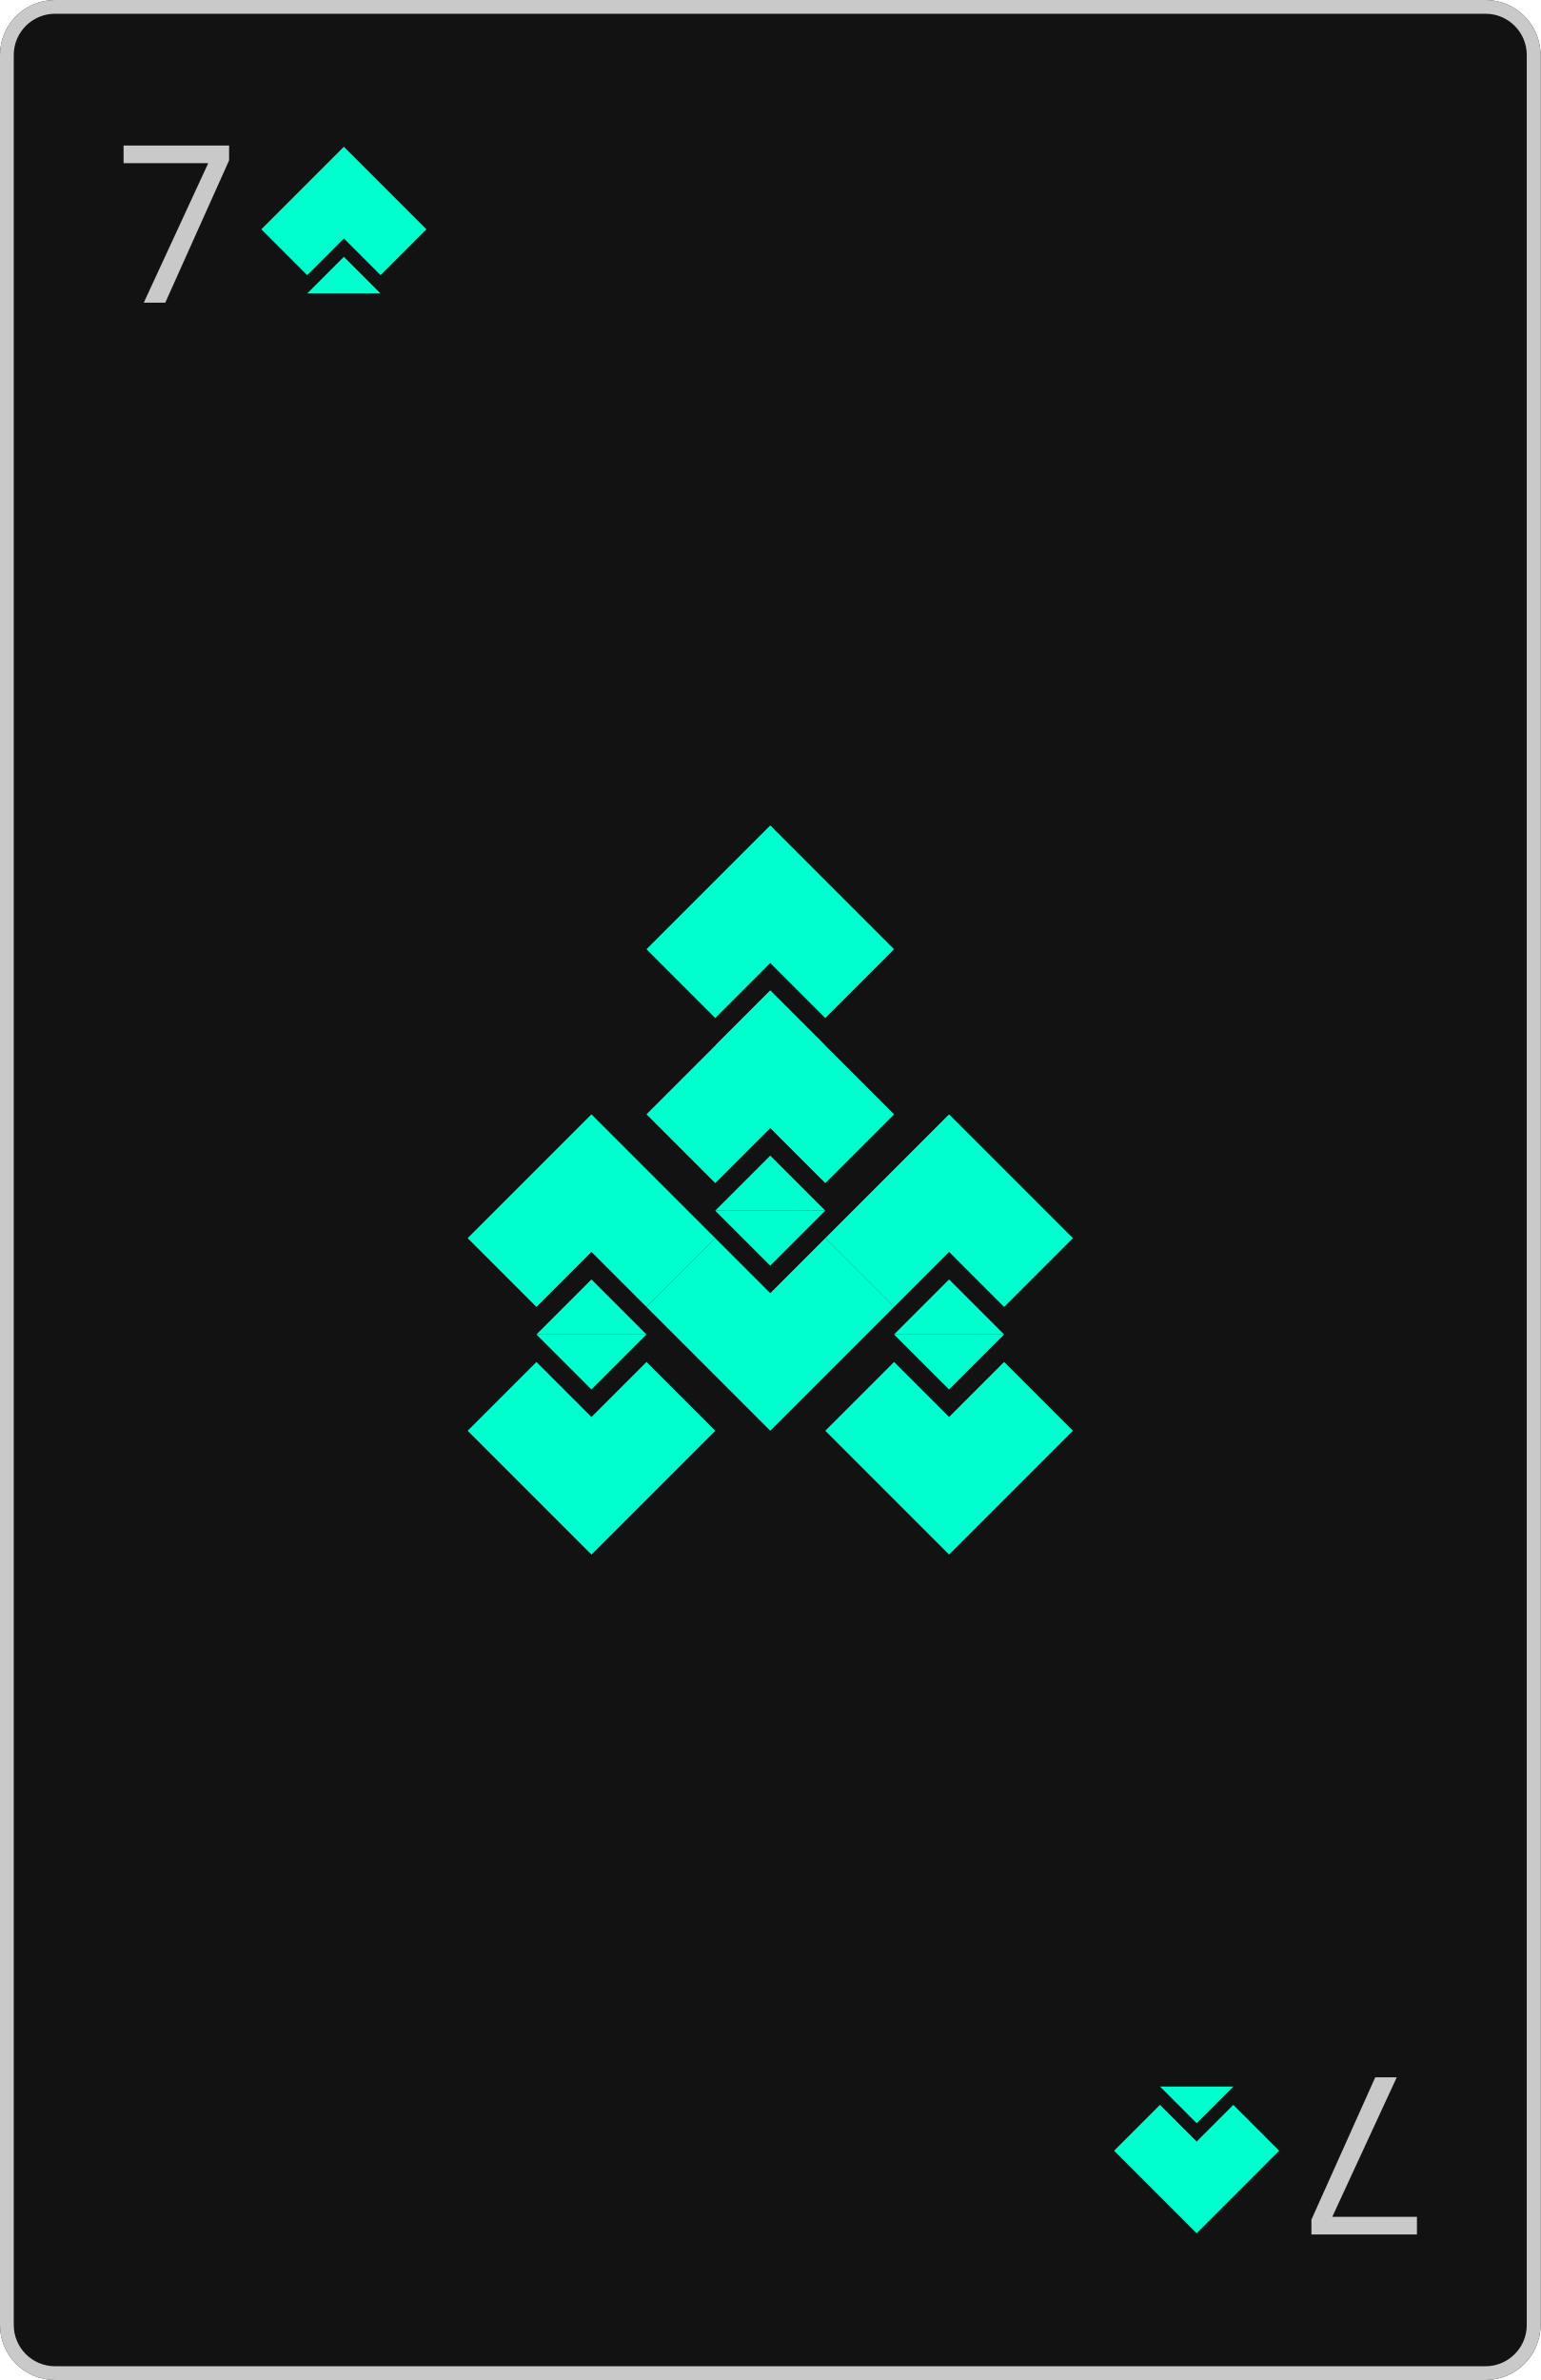
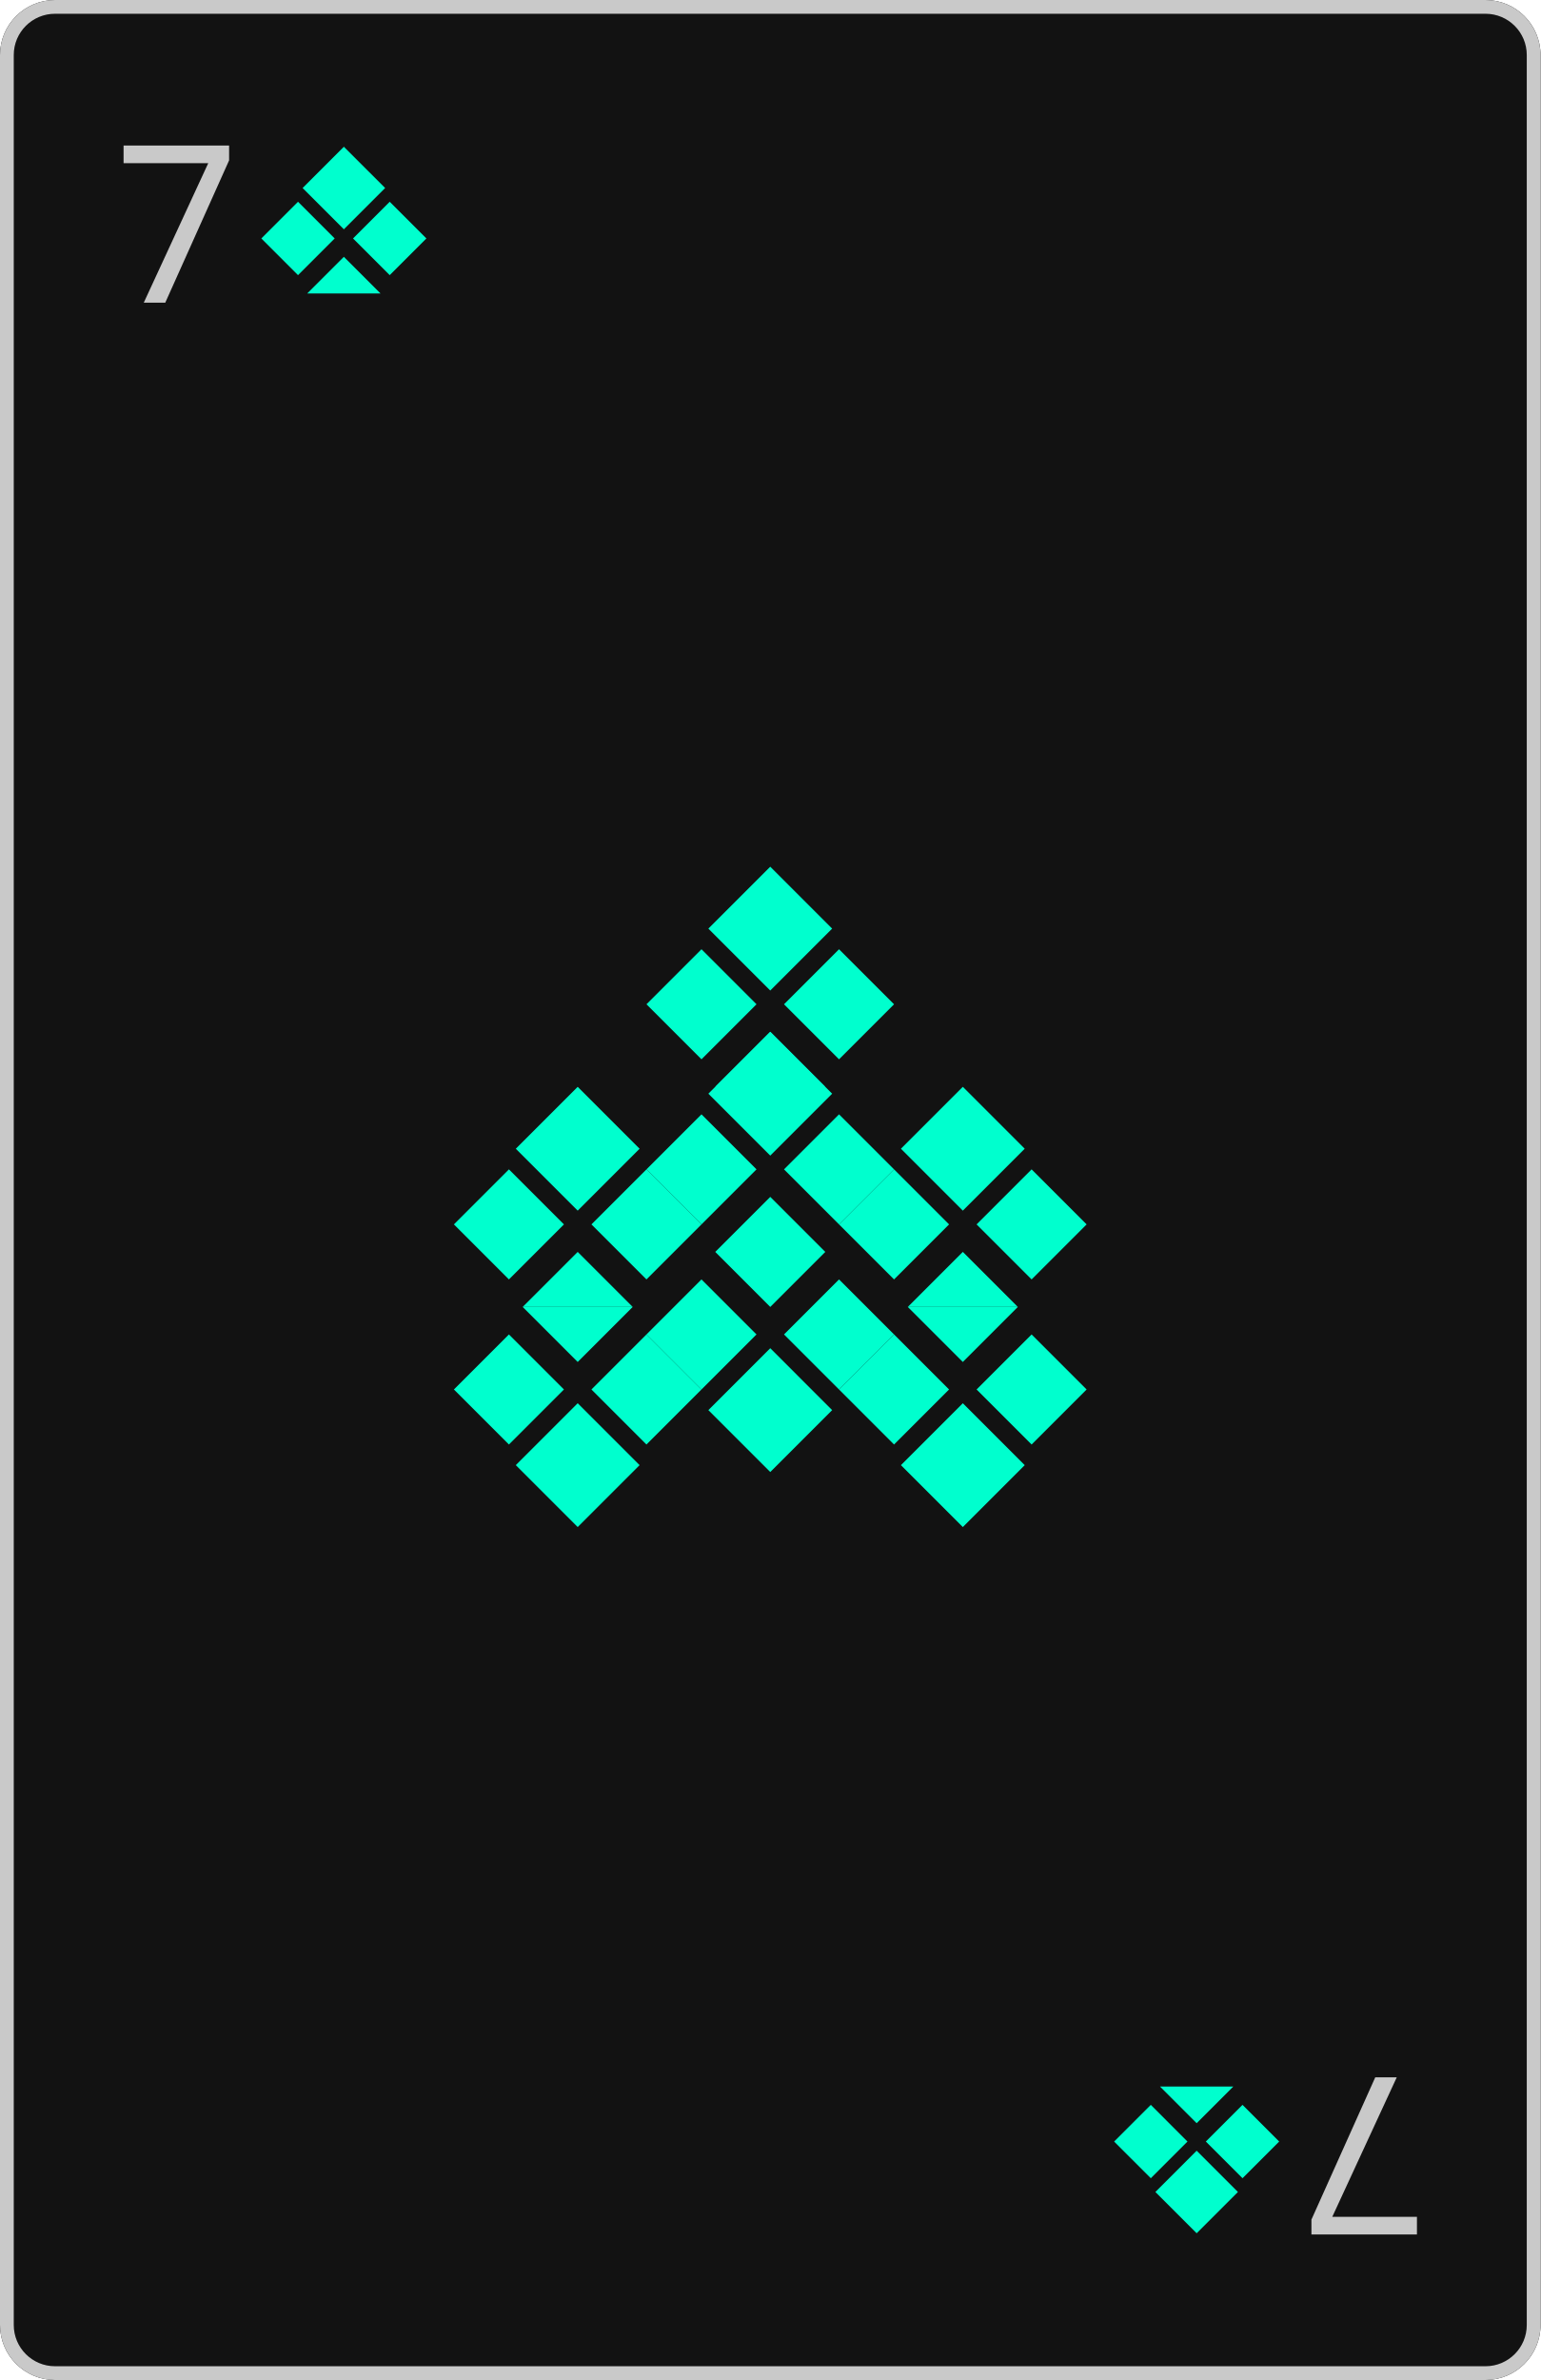
<svg xmlns="http://www.w3.org/2000/svg" width="112" height="173" viewBox="0 0 112 173">
  <defs>
    <style>.a{fill:none;}.b{fill:#121212;stroke:#c9c9c9;stroke-linejoin:bevel;}.c{fill:#c9c9c9;font-size:16px;font-family:PTSans-Regular, PT Sans;}.d{clip-path:url(#a);}.e{fill:#00ffce;}.f{clip-path:url(#c);}.g{stroke:none;}</style>
    <clipPath id="a">
      <rect class="a" width="16" height="16" />
    </clipPath>
    <clipPath id="c">
      <rect class="a" width="24" height="24" />
    </clipPath>
  </defs>
-   <g transform="translate(-749 -72)">
-     <g class="b" transform="translate(749 72)">
-       <rect class="g" width="112" height="173" rx="4" />
-       <rect class="a" x="0.5" y="0.5" width="111" height="172" rx="3.5" />
+   <g transform="translate(-749 -281)">
+     <g transform="translate(557 219)">
+       <g class="b" transform="translate(192 62)">
+         <rect class="g" width="112" height="173" rx="4" />
+         <rect class="a" x="0.5" y="0.5" width="111" height="172" rx="3.5" />
+       </g>
+       <text class="c" transform="translate(209 84)">
+         <tspan x="-8.72" y="0">7</tspan>
+       </text>
+       <text class="c" transform="translate(287 213) rotate(180)">
+         <tspan x="-8.72" y="0">7</tspan>
+       </text>
    </g>
-     <text class="c" transform="translate(766 94)">
-       <tspan x="-8.72" y="0">7</tspan>
-     </text>
-     <text class="c" transform="translate(844 223) rotate(180)">
-       <tspan x="-8.72" y="0">7</tspan>
-     </text>
-     <g transform="translate(672)">
-       <g class="d" transform="translate(94 80)">
-         <path class="e" d="M116.333,330.667l6,6L119,340l-2.667-2.667L113.667,340l-3.333-3.333Z" transform="translate(-108.333 -328)" />
-         <path class="e" d="M116.333,338.667l-2.667,2.667H119Z" transform="translate(-108.333 -328)" />
+     <g transform="translate(132 10)">
+       <g class="d" transform="translate(634 279)">
+         <rect class="e" width="4.243" height="4.243" transform="translate(5 5.667) rotate(-45)" />
+         <rect class="e" width="3.771" height="3.771" transform="translate(2 9.333) rotate(-45)" />
+         <rect class="e" width="3.771" height="3.771" transform="translate(8.667 9.333) rotate(-45)" />
+         <path class="e" d="M133,338.667l-2.667,2.667h5.333Z" transform="translate(-125 -328)" />
        <rect class="a" width="16" height="16" />
      </g>
-       <g class="d" transform="translate(172 237) rotate(180)">
-         <path class="e" d="M116.333,330.667l6,6L119,340l-2.667-2.667L113.667,340l-3.333-3.333Z" transform="translate(-108.333 -328)" />
-         <path class="e" d="M116.333,338.667l-2.667,2.667H119Z" transform="translate(-108.333 -328)" />
+       <g class="d" transform="translate(712 436) rotate(180)">
+         <rect class="e" width="4.243" height="4.243" transform="translate(5 5.667) rotate(-45)" />
+         <rect class="e" width="3.771" height="3.771" transform="translate(2 9.333) rotate(-45)" />
+         <rect class="e" width="3.771" height="3.771" transform="translate(8.667 9.333) rotate(-45)" />
+         <path class="e" d="M133,338.667l-2.667,2.667h5.333Z" transform="translate(-125 -328)" />
        <rect class="a" width="16" height="16" />
      </g>
    </g>
-     <g class="f" transform="translate(793 140)">
-       <path class="e" d="M121,294l9,9-5,5-4-4-4,4-5-5Z" transform="translate(-109 -290)" />
-       <path class="e" d="M121,306l-4,4h8Z" transform="translate(-109 -290)" />
-       <rect class="a" width="24" height="24" />
-     </g>
-     <g class="f" transform="translate(780 149)">
-       <path class="e" d="M121,294l9,9-5,5-4-4-4,4-5-5Z" transform="translate(-109 -290)" />
-       <path class="e" d="M121,306l-4,4h8Z" transform="translate(-109 -290)" />
-       <rect class="a" width="24" height="24" />
-     </g>
-     <g class="f" transform="translate(793 128)">
-       <path class="e" d="M121,294l9,9-5,5-4-4-4,4-5-5Z" transform="translate(-109 -290)" />
-       <path class="e" d="M121,306l-4,4h8Z" transform="translate(-109 -290)" />
-       <rect class="a" width="24" height="24" />
-     </g>
-     <g class="f" transform="translate(806 149)">
-       <path class="e" d="M121,294l9,9-5,5-4-4-4,4-5-5Z" transform="translate(-109 -290)" />
-       <path class="e" d="M121,306l-4,4h8Z" transform="translate(-109 -290)" />
-       <rect class="a" width="24" height="24" />
-     </g>
-     <g class="f" transform="translate(817 180) rotate(180)">
-       <path class="e" d="M121,294l9,9-5,5-4-4-4,4-5-5Z" transform="translate(-109 -290)" />
-       <path class="e" d="M121,306l-4,4h8Z" transform="translate(-109 -290)" />
-       <rect class="a" width="24" height="24" />
-     </g>
-     <g class="f" transform="translate(804 189) rotate(180)">
-       <path class="e" d="M121,294l9,9-5,5-4-4-4,4-5-5Z" transform="translate(-109 -290)" />
-       <path class="e" d="M121,306l-4,4h8Z" transform="translate(-109 -290)" />
-       <rect class="a" width="24" height="24" />
-     </g>
-     <g class="f" transform="translate(830 189) rotate(180)">
-       <path class="e" d="M121,294l9,9-5,5-4-4-4,4-5-5Z" transform="translate(-109 -290)" />
-       <path class="e" d="M121,306l-4,4h8Z" transform="translate(-109 -290)" />
-       <rect class="a" width="24" height="24" />
+     <g transform="translate(-1 -1)">
+       <g class="f" transform="translate(794 341)">
+         <rect class="e" width="6.364" height="6.364" transform="translate(7.5 8.5) rotate(-45)" />
+         <rect class="e" width="5.657" height="5.657" transform="translate(3 14) rotate(-45)" />
+         <rect class="e" width="5.657" height="5.657" transform="translate(13 14) rotate(-45)" />
+         <path class="e" d="M146,306l-4,4h8Z" transform="translate(-134 -290)" />
+         <rect class="a" width="24" height="24" />
+       </g>
+       <g class="f" transform="translate(794 353)">
+         <rect class="e" width="6.364" height="6.364" transform="translate(7.5 8.5) rotate(-45)" />
+         <rect class="e" width="5.657" height="5.657" transform="translate(3 14) rotate(-45)" />
+         <rect class="e" width="5.657" height="5.657" transform="translate(13 14) rotate(-45)" />
+         <path class="e" d="M146,306l-4,4h8Z" transform="translate(-134 -290)" />
+         <rect class="a" width="24" height="24" />
+       </g>
+       <g class="f" transform="translate(818 393) rotate(180)">
+         <rect class="e" width="6.364" height="6.364" transform="translate(7.5 8.5) rotate(-45)" />
+         <rect class="e" width="5.657" height="5.657" transform="translate(3 14) rotate(-45)" />
+         <rect class="e" width="5.657" height="5.657" transform="translate(13 14) rotate(-45)" />
+         <path class="e" d="M146,306l-4,4h8Z" transform="translate(-134 -290)" />
+         <rect class="a" width="24" height="24" />
+       </g>
+       <g class="f" transform="translate(804 397) rotate(180)">
+         <rect class="e" width="6.364" height="6.364" transform="translate(7.5 8.5) rotate(-45)" />
+         <rect class="e" width="5.657" height="5.657" transform="translate(3 14) rotate(-45)" />
+         <rect class="e" width="5.657" height="5.657" transform="translate(13 14) rotate(-45)" />
+         <path class="e" d="M146,306l-4,4h8Z" transform="translate(-134 -290)" />
+         <rect class="a" width="24" height="24" />
+       </g>
+       <g class="f" transform="translate(780 357)">
+         <rect class="e" width="6.364" height="6.364" transform="translate(7.5 8.5) rotate(-45)" />
+         <rect class="e" width="5.657" height="5.657" transform="translate(3 14) rotate(-45)" />
+         <rect class="e" width="5.657" height="5.657" transform="translate(13 14) rotate(-45)" />
+         <path class="e" d="M146,306l-4,4h8Z" transform="translate(-134 -290)" />
+         <rect class="a" width="24" height="24" />
+       </g>
+       <g class="f" transform="translate(808 357)">
+         <rect class="e" width="6.364" height="6.364" transform="translate(7.5 8.5) rotate(-45)" />
+         <rect class="e" width="5.657" height="5.657" transform="translate(3 14) rotate(-45)" />
+         <rect class="e" width="5.657" height="5.657" transform="translate(13 14) rotate(-45)" />
+         <path class="e" d="M146,306l-4,4h8Z" transform="translate(-134 -290)" />
+         <rect class="a" width="24" height="24" />
+       </g>
+       <g class="f" transform="translate(832 397) rotate(180)">
+         <rect class="e" width="6.364" height="6.364" transform="translate(7.5 8.5) rotate(-45)" />
+         <rect class="e" width="5.657" height="5.657" transform="translate(3 14) rotate(-45)" />
+         <rect class="e" width="5.657" height="5.657" transform="translate(13 14) rotate(-45)" />
+         <path class="e" d="M146,306l-4,4h8Z" transform="translate(-134 -290)" />
+         <rect class="a" width="24" height="24" />
+       </g>
    </g>
  </g>
</svg>
